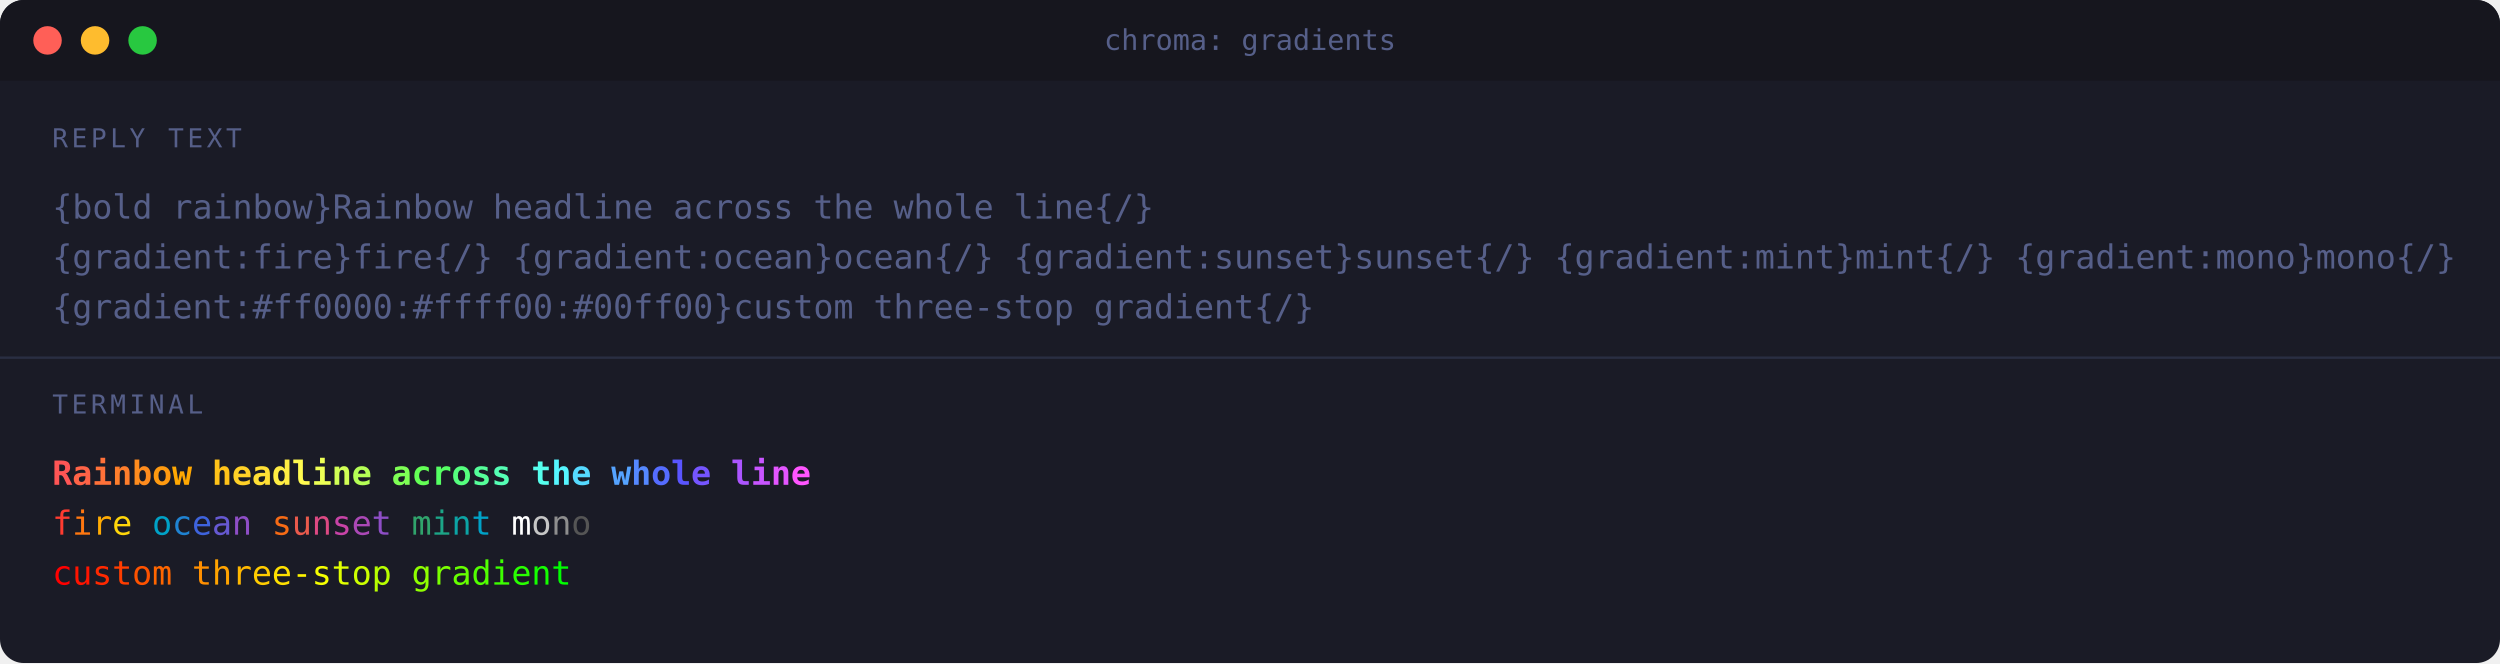
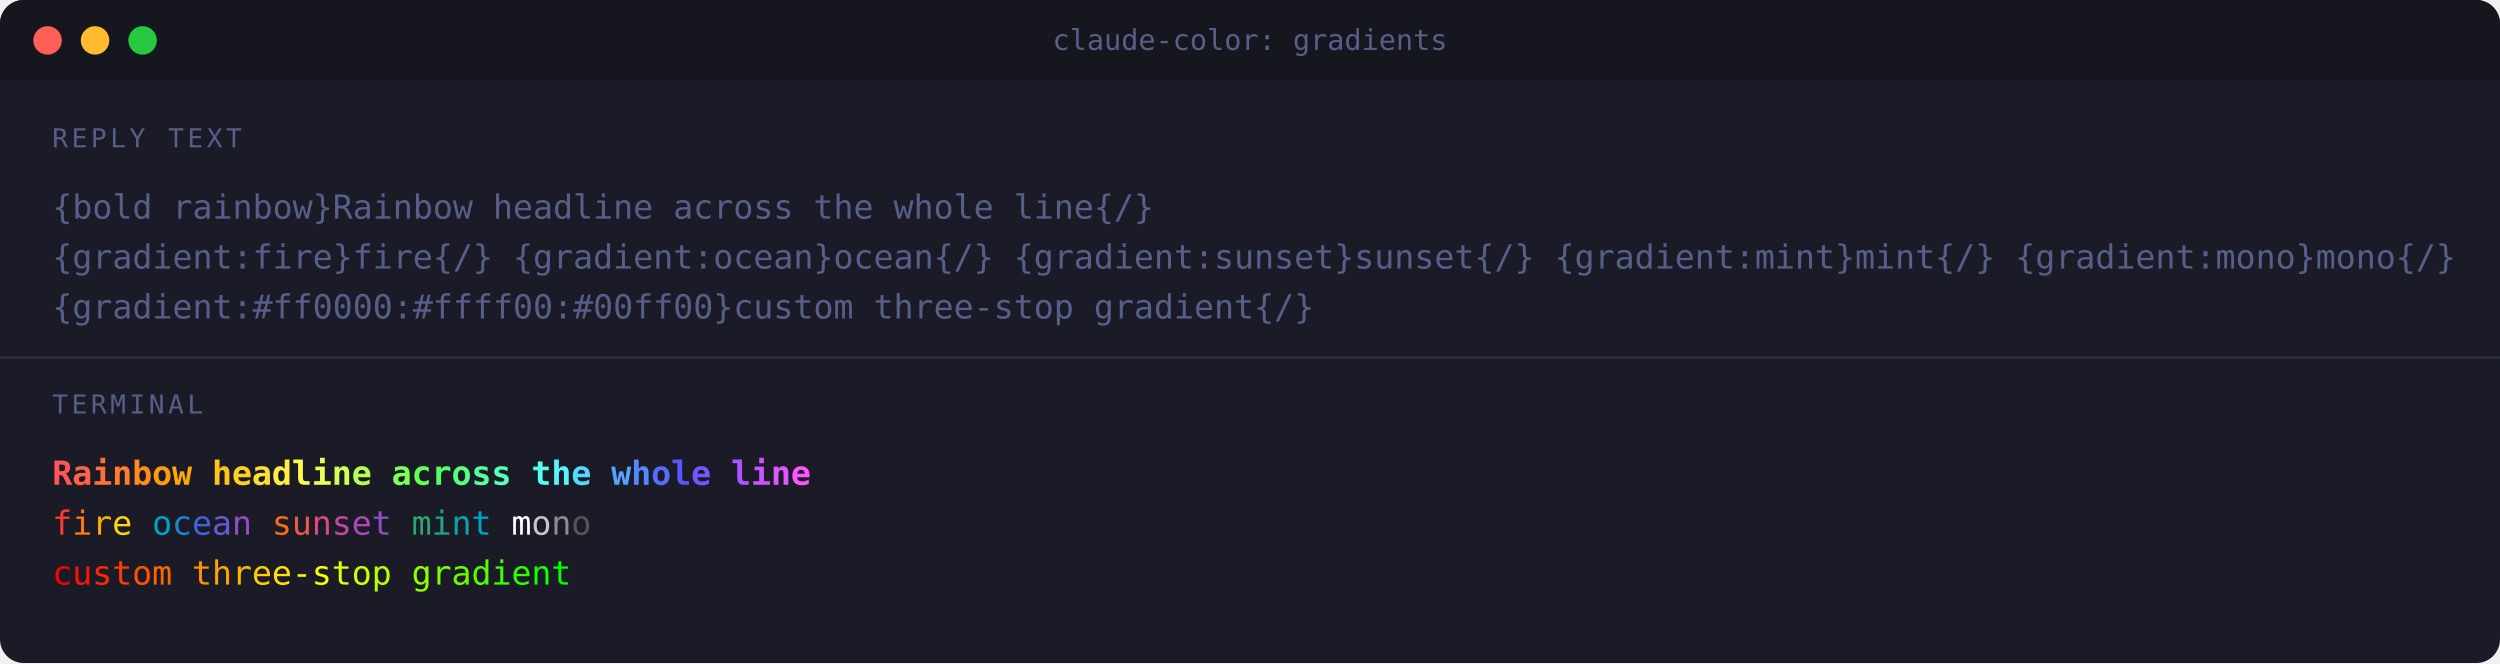
<svg xmlns="http://www.w3.org/2000/svg" width="1052" height="279" viewBox="0 0 1052 279" font-family="ui-monospace, SFMono-Regular, Menlo, Consolas, 'DejaVu Sans Mono', monospace" font-size="14" xml:space="preserve" style="white-space: pre">
  <rect width="100%" height="100%" rx="10" fill="#1a1b26" />
  <path d="M0 10 a10 10 0 0 1 10 -10 h1032 a10 10 0 0 1 10 10 v24 h-1052 z" fill="#16161e" />
  <circle cx="20" cy="17" r="6" fill="#ff5f57" />
  <circle cx="40" cy="17" r="6" fill="#febc2e" />
  <circle cx="60" cy="17" r="6" fill="#28c840" />
-   <text x="526" y="21" fill="#565f89" font-size="12" text-anchor="middle">chroma: gradients</text>
+   <text x="526" y="21" fill="#565f89" font-size="12" text-anchor="middle">claude-color: gradients</text>
  <text x="22" y="62" fill="#565f89" font-size="11" letter-spacing="1.5">REPLY TEXT</text>
  <text x="22.0 30.4 38.8 47.2 55.6 64.0 72.4 80.8 89.2 97.6 106.0 114.4 122.8 131.2 139.6 148.0 156.4 164.8 173.2 181.6 190.0 198.4 206.8 215.2 223.6 232.0 240.4 248.8 257.2 265.6 274.0 282.4 290.8 299.2 307.6 316.0 324.4 332.8 341.2 349.6 358.0 366.4 374.8 383.2 391.6 400.0 408.4 416.8 425.2 433.6 442.0 450.4 458.8 467.2 475.6" y="92" fill="#565f89">{bold rainbow}Rainbow headline across the whole line{/}</text>
  <text x="22.0 30.4 38.8 47.2 55.6 64.0 72.4 80.8 89.2 97.6 106.0 114.4 122.8 131.2 139.6 148.0 156.4 164.8 173.2 181.6 190.0 198.4 206.8 215.2 223.6 232.0 240.4 248.8 257.2 265.6 274.0 282.4 290.8 299.2 307.6 316.0 324.4 332.8 341.2 349.6 358.0 366.4 374.8 383.2 391.6 400.0 408.4 416.8 425.2 433.6 442.0 450.4 458.8 467.2 475.6 484.0 492.4 500.8 509.2 517.6 526.0 534.4 542.8 551.2 559.6 568.0 576.4 584.8 593.2 601.6 610.0 618.4 626.8 635.2 643.6 652.0 660.4 668.8 677.2 685.6 694.0 702.4 710.8 719.2 727.6 736.0 744.4 752.8 761.2 769.6 778.0 786.4 794.8 803.2 811.6 820.0 828.4 836.8 845.2 853.6 862.0 870.4 878.8 887.2 895.6 904.0 912.4 920.8 929.2 937.6 946.0 954.4 962.8 971.2 979.6 988.0 996.4 1004.8 1013.2 1021.6" y="113" fill="#565f89">{gradient:fire}fire{/} {gradient:ocean}ocean{/} {gradient:sunset}sunset{/} {gradient:mint}mint{/} {gradient:mono}mono{/}</text>
  <text x="22.0 30.4 38.8 47.2 55.6 64.0 72.4 80.8 89.2 97.6 106.0 114.4 122.8 131.2 139.6 148.0 156.4 164.8 173.2 181.6 190.0 198.4 206.8 215.2 223.6 232.0 240.4 248.8 257.2 265.6 274.0 282.4 290.8 299.2 307.6 316.0 324.4 332.8 341.2 349.6 358.0 366.4 374.8 383.2 391.6 400.0 408.4 416.8 425.2 433.6 442.0 450.4 458.8 467.2 475.6 484.0 492.4 500.8 509.2 517.6 526.0 534.4 542.8" y="134" fill="#565f89">{gradient:#ff0000:#ffff00:#00ff00}custom three-stop gradient{/}</text>
  <rect x="0" y="150" width="1052" height="1" fill="#292e42" />
  <text x="22" y="174" fill="#565f89" font-size="11" letter-spacing="1.5">TERMINAL</text>
  <text x="22.0" y="204" fill="#ff5555" font-weight="700">R</text>
  <text x="30.4" y="204" fill="#ff6347" font-weight="700">a</text>
  <text x="38.8" y="204" fill="#ff7139" font-weight="700">i</text>
  <text x="47.2" y="204" fill="#ff7e2c" font-weight="700">n</text>
  <text x="55.6" y="204" fill="#ff8c1e" font-weight="700">b</text>
  <text x="64.0" y="204" fill="#ff9a10" font-weight="700">o</text>
  <text x="72.4" y="204" fill="#ffa802" font-weight="700">w</text>
  <text x="80.8" y="204" fill="#ffb50b" font-weight="700"> </text>
  <text x="89.2" y="204" fill="#ffc319" font-weight="700">h</text>
  <text x="97.6" y="204" fill="#ffd127" font-weight="700">e</text>
  <text x="106.0" y="204" fill="#ffdf35" font-weight="700">a</text>
  <text x="114.4" y="204" fill="#ffed43" font-weight="700">d</text>
  <text x="122.8" y="204" fill="#fffa50" font-weight="700">l</text>
  <text x="131.2" y="204" fill="#edff55" font-weight="700">i</text>
  <text x="139.6" y="204" fill="#d1ff55" font-weight="700">n</text>
  <text x="148.0" y="204" fill="#b5ff55" font-weight="700">e</text>
  <text x="156.4" y="204" fill="#9aff55" font-weight="700"> </text>
  <text x="164.8" y="204" fill="#7eff55" font-weight="700">a</text>
  <text x="173.2" y="204" fill="#63ff55" font-weight="700">c</text>
  <text x="181.6" y="204" fill="#55ff63" font-weight="700">r</text>
  <text x="190.0" y="204" fill="#55ff7e" font-weight="700">o</text>
  <text x="198.4" y="204" fill="#55ff9a" font-weight="700">s</text>
  <text x="206.8" y="204" fill="#55ffb5" font-weight="700">s</text>
  <text x="215.2" y="204" fill="#55ffd1" font-weight="700"> </text>
  <text x="223.6" y="204" fill="#55ffed" font-weight="700">t</text>
  <text x="232.0" y="204" fill="#55f6ff" font-weight="700">h</text>
  <text x="240.4" y="204" fill="#55daff" font-weight="700">e</text>
  <text x="248.8" y="204" fill="#55bfff" font-weight="700"> </text>
  <text x="257.2" y="204" fill="#55a3ff" font-weight="700">w</text>
  <text x="265.6" y="204" fill="#5588ff" font-weight="700">h</text>
  <text x="274.0" y="204" fill="#556cff" font-weight="700">o</text>
  <text x="282.4" y="204" fill="#5a55ff" font-weight="700">l</text>
  <text x="290.8" y="204" fill="#7555ff" font-weight="700">e</text>
  <text x="299.2" y="204" fill="#9155ff" font-weight="700"> </text>
  <text x="307.6" y="204" fill="#ac55ff" font-weight="700">l</text>
  <text x="316.0" y="204" fill="#c855ff" font-weight="700">i</text>
  <text x="324.4" y="204" fill="#e355ff" font-weight="700">n</text>
  <text x="332.8" y="204" fill="#ff55ff" font-weight="700">e</text>
  <text x="22.0" y="225" fill="#ff3b30">f</text>
  <text x="30.4" y="225" fill="#ff7710">i</text>
  <text x="38.8" y="225" fill="#ffab03">r</text>
  <text x="47.2" y="225" fill="#ffd60a">e</text>
  <text x="55.6" y="225" fill="#c0caf5"> </text>
  <text x="64.0" y="225" fill="#00a2c7">o</text>
  <text x="72.4" y="225" fill="#1f83d2">c</text>
  <text x="80.8" y="225" fill="#3e63dd">e</text>
  <text x="89.2" y="225" fill="#6659d2">a</text>
  <text x="97.6" y="225" fill="#8e4ec6">n</text>
  <text x="106.0" y="225" fill="#c0caf5"> </text>
  <text x="114.4" y="225" fill="#f76b15">s</text>
  <text x="122.8" y="225" fill="#ea5a4c">u</text>
  <text x="131.2" y="225" fill="#dd4983">n</text>
  <text x="139.6" y="225" fill="#c843a7">s</text>
  <text x="148.0" y="225" fill="#ab48b6">e</text>
  <text x="156.4" y="225" fill="#8e4ec6">t</text>
  <text x="164.8" y="225" fill="#c0caf5"> </text>
  <text x="173.2" y="225" fill="#30a46c">m</text>
  <text x="181.6" y="225" fill="#1ca587">i</text>
  <text x="190.0" y="225" fill="#0ca4a5">n</text>
  <text x="198.4" y="225" fill="#00a2c7">t</text>
  <text x="206.8" y="225" fill="#c0caf5"> </text>
  <text x="215.2" y="225" fill="#ffffff">m</text>
  <text x="223.6" y="225" fill="#c6c6c6">o</text>
  <text x="232.0" y="225" fill="#8e8e8e">n</text>
  <text x="240.4" y="225" fill="#555555">o</text>
  <text x="22.0" y="246" fill="#ff0000">c</text>
  <text x="30.4" y="246" fill="#ff1400">u</text>
  <text x="38.8" y="246" fill="#ff2900">s</text>
  <text x="47.2" y="246" fill="#ff3d00">t</text>
  <text x="55.6" y="246" fill="#ff5200">o</text>
  <text x="64.0" y="246" fill="#ff6600">m</text>
  <text x="72.4" y="246" fill="#ff7a00"> </text>
  <text x="80.8" y="246" fill="#ff8f00">t</text>
  <text x="89.2" y="246" fill="#ffa300">h</text>
  <text x="97.6" y="246" fill="#ffb800">r</text>
  <text x="106.0" y="246" fill="#ffcc00">e</text>
  <text x="114.4" y="246" fill="#ffe000">e</text>
  <text x="122.8" y="246" fill="#fff500">-</text>
  <text x="131.2" y="246" fill="#f5ff00">s</text>
  <text x="139.6" y="246" fill="#e0ff00">t</text>
  <text x="148.0" y="246" fill="#ccff00">o</text>
  <text x="156.4" y="246" fill="#b8ff00">p</text>
  <text x="164.8" y="246" fill="#a3ff00"> </text>
  <text x="173.2" y="246" fill="#8fff00">g</text>
  <text x="181.6" y="246" fill="#7aff00">r</text>
  <text x="190.0" y="246" fill="#66ff00">a</text>
  <text x="198.4" y="246" fill="#52ff00">d</text>
  <text x="206.8" y="246" fill="#3dff00">i</text>
  <text x="215.2" y="246" fill="#29ff00">e</text>
  <text x="223.6" y="246" fill="#14ff00">n</text>
  <text x="232.0" y="246" fill="#00ff00">t</text>
</svg>
